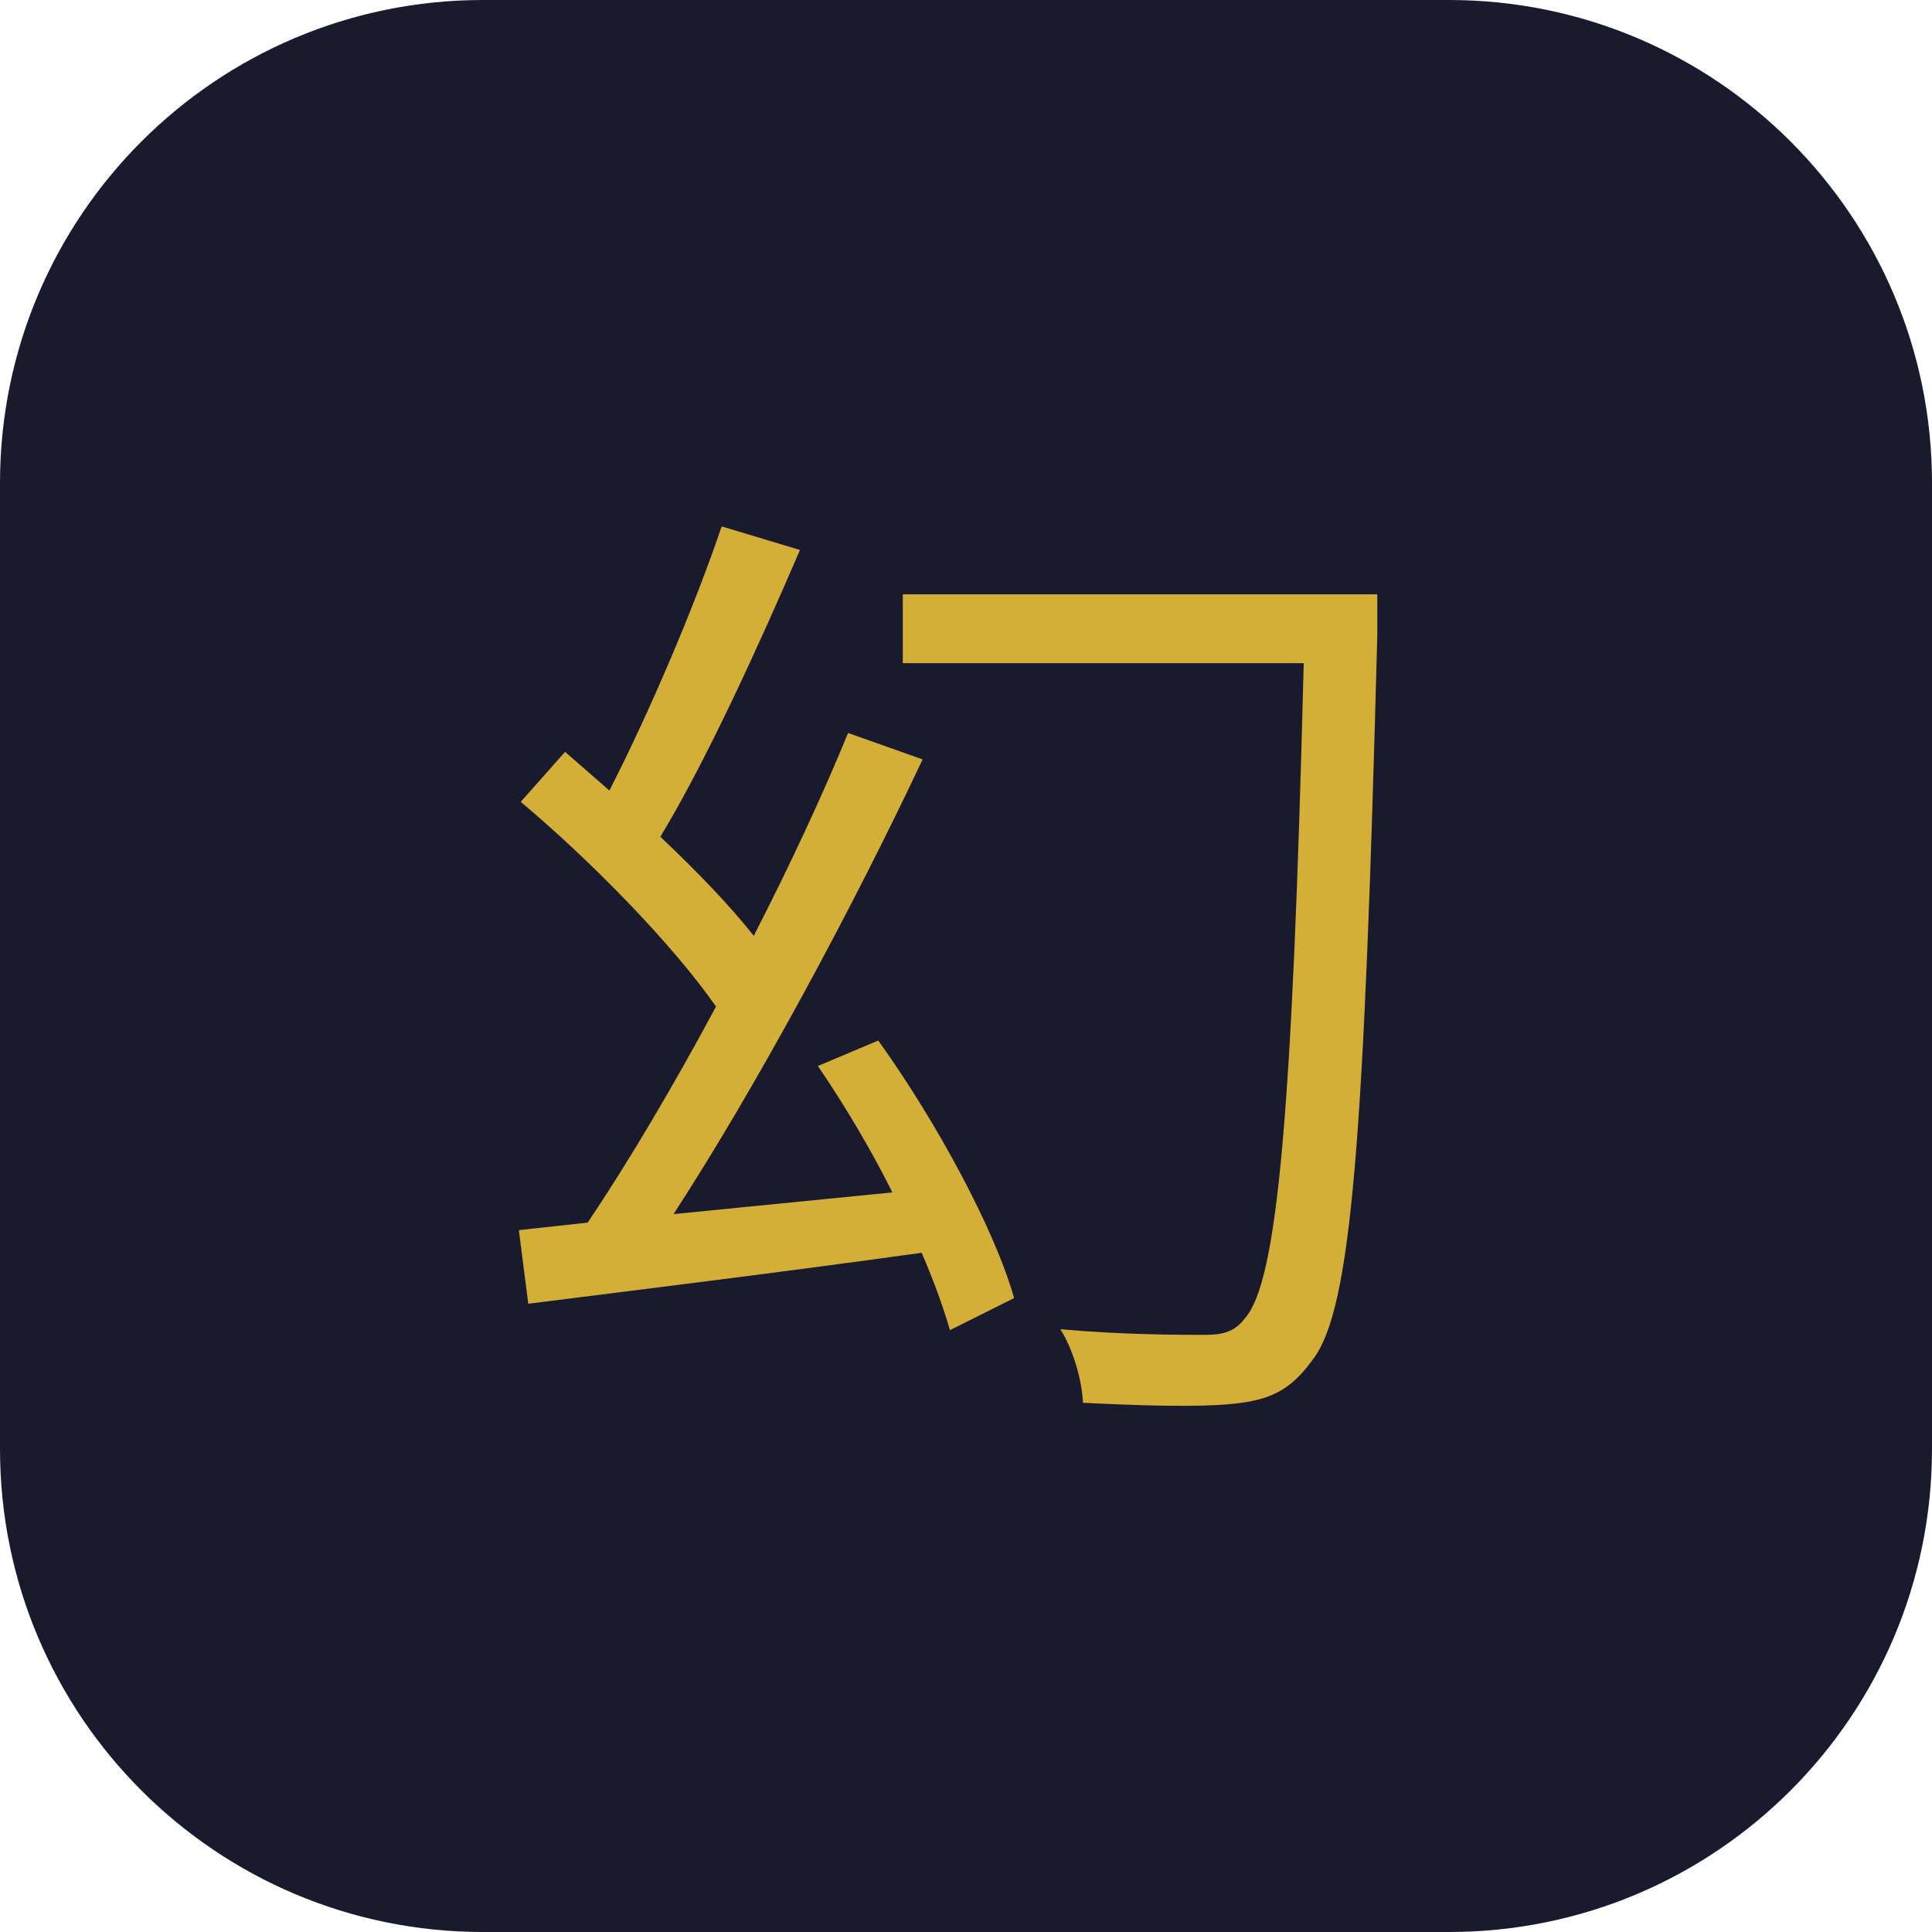
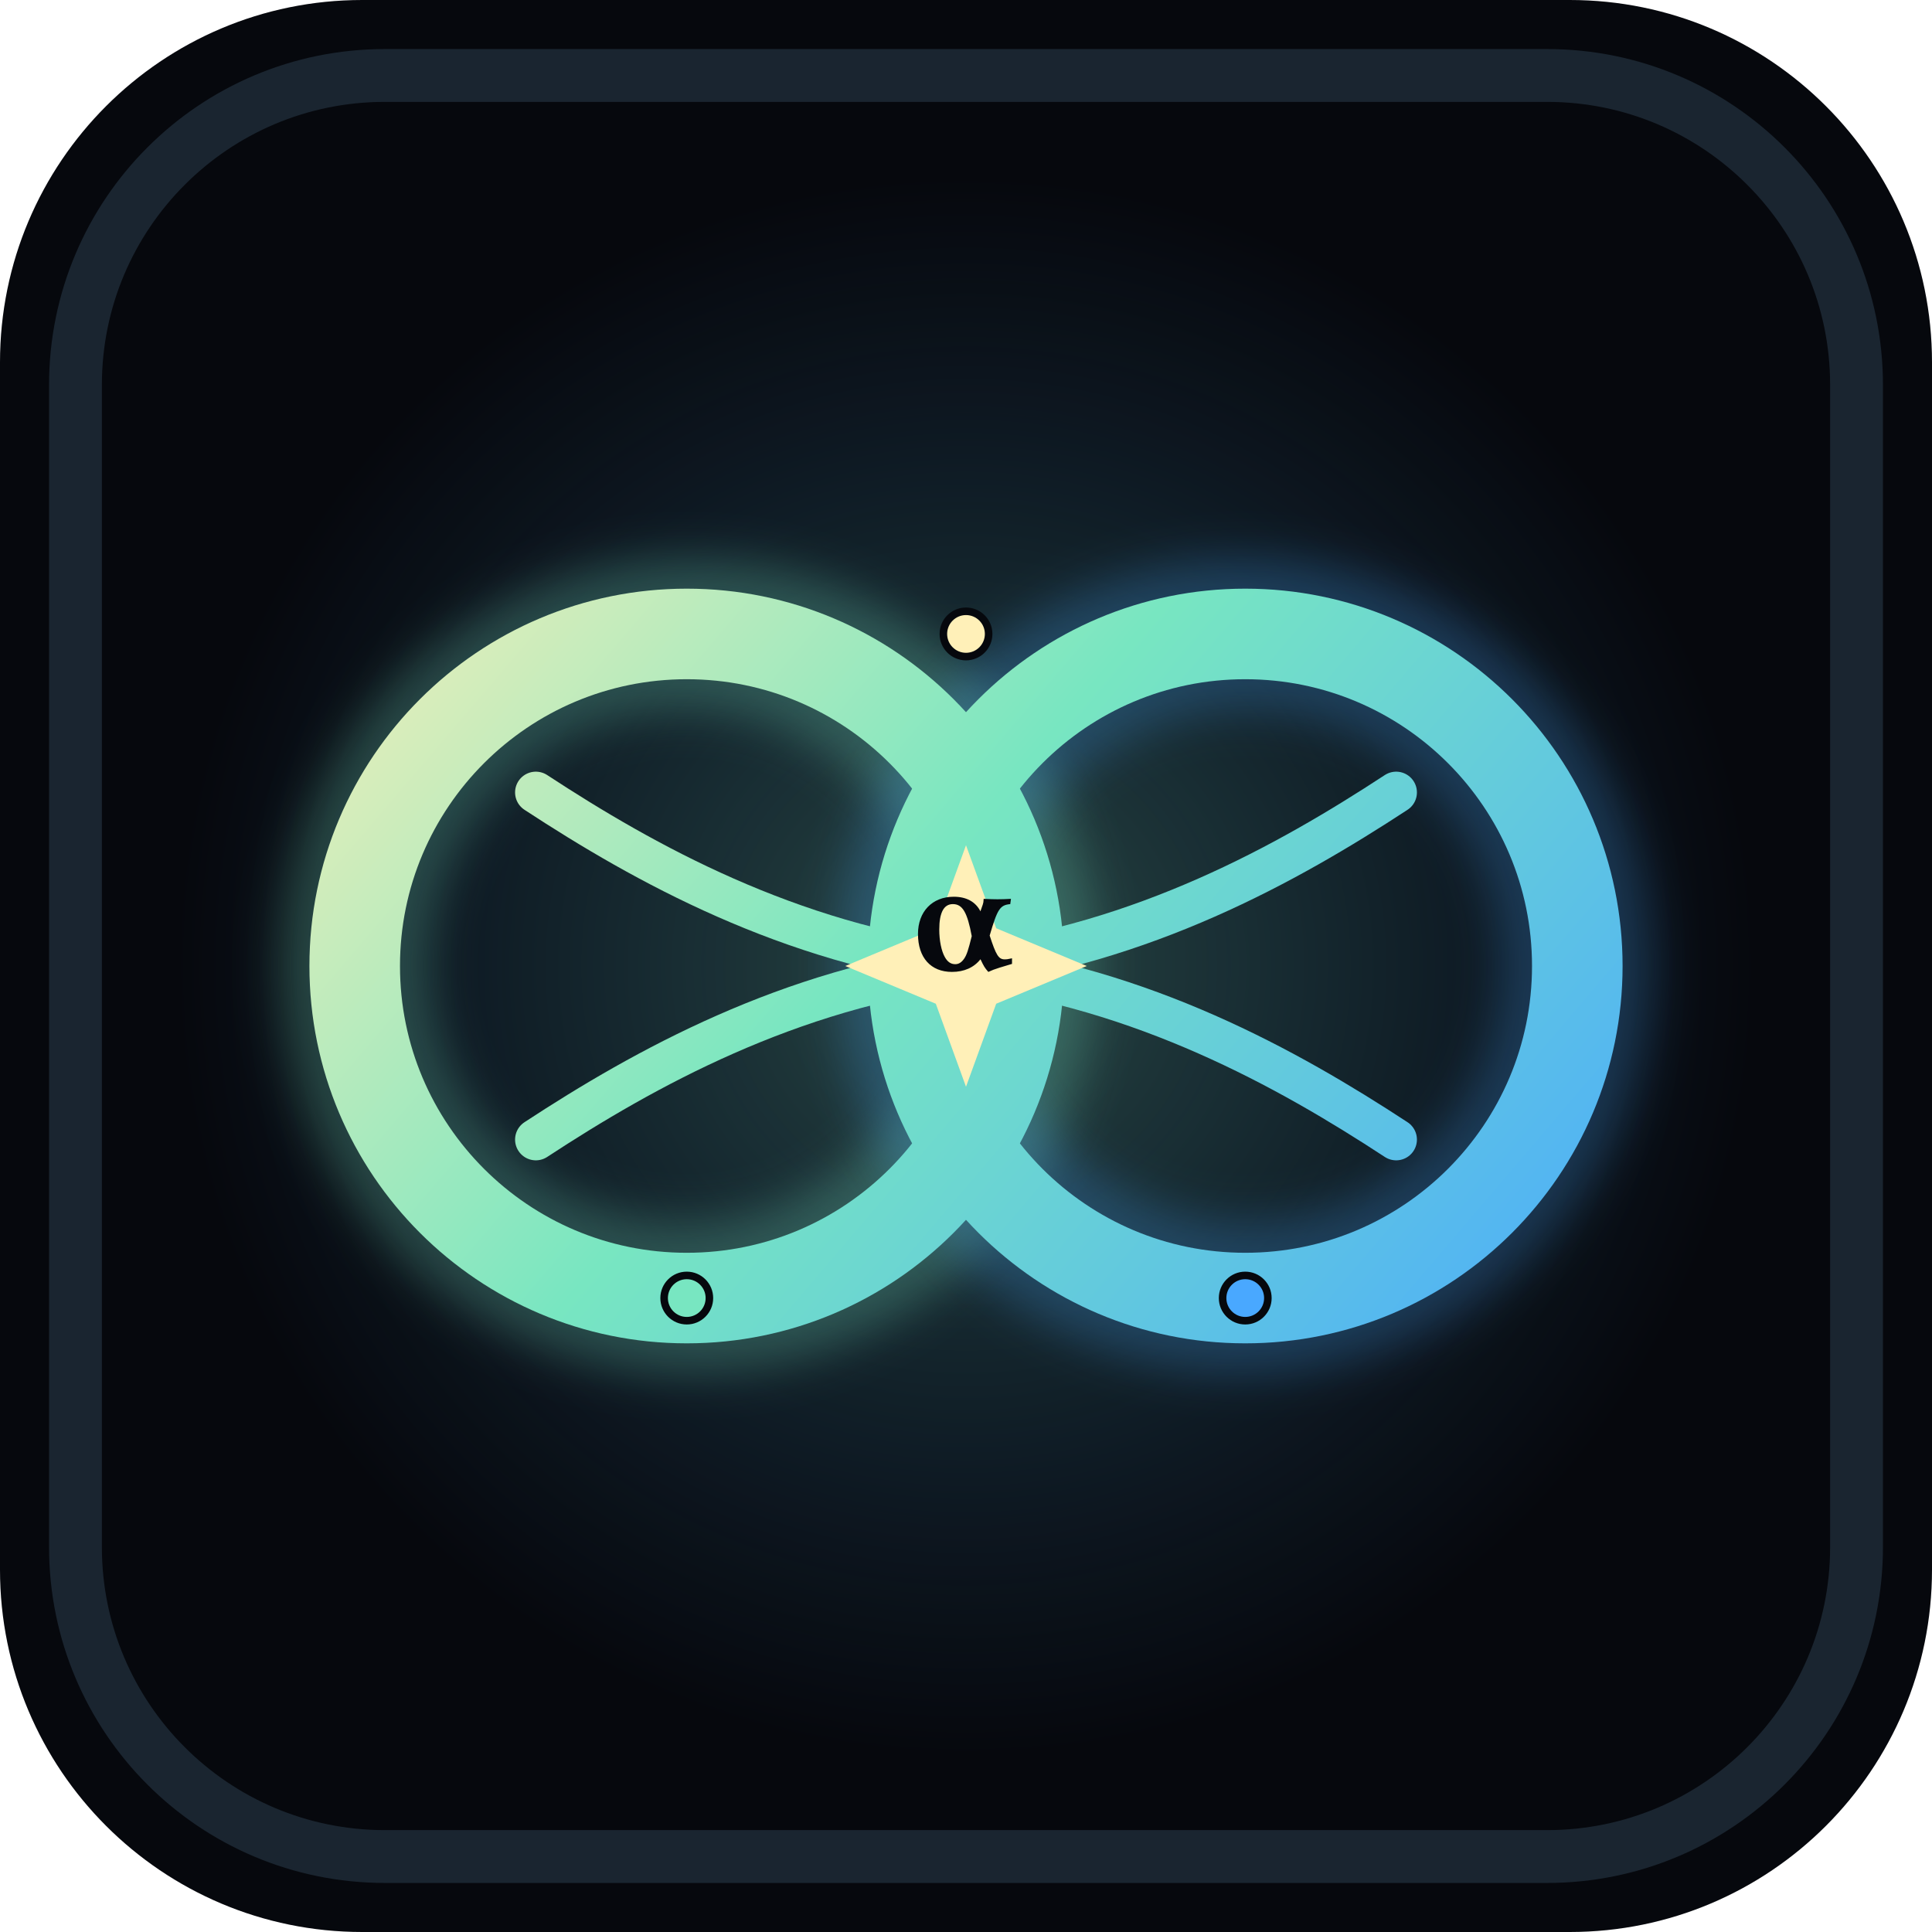
- <svg xmlns="http://www.w3.org/2000/svg" viewBox="0 0 32 32" fill="none">
-   <rect width="32" height="32" rx="8" fill="#1a1a2e" />
-   <text x="16" y="22" font-family="serif" font-size="16" fill="#d4af37" text-anchor="middle">幻</text>
+ <svg xmlns="http://www.w3.org/2000/svg" width="28" height="28" viewBox="0 0 512 512" role="img" aria-labelledby="title desc">
+   <defs>
+     <linearGradient id="ringInk" x1="98" y1="118" x2="414" y2="388" gradientUnits="userSpaceOnUse">
+       <stop offset="0" stop-color="#FFF0B8" />
+       <stop offset="0.45" stop-color="#78E6C1" />
+       <stop offset="1" stop-color="#49A8FF" />
+     </linearGradient>
+     <radialGradient id="quietGlow" cx="0" cy="0" r="1" gradientUnits="userSpaceOnUse" gradientTransform="translate(256 256) rotate(90) scale(210 210)">
+       <stop offset="0" stop-color="#7FF0CF" stop-opacity="0.28" />
+       <stop offset="1" stop-color="#49A8FF" stop-opacity="0" />
+     </radialGradient>
+     <filter id="softAura" x="-28%" y="-28%" width="156%" height="156%" color-interpolation-filters="sRGB">
+       <feGaussianBlur stdDeviation="6" />
+     </filter>
+   </defs>
+   <rect width="512" height="512" rx="96" fill="#06080D" />
+   <rect x="20" y="20" width="472" height="472" rx="82" fill="none" stroke="#1A2530" stroke-width="14" />
+   <circle cx="256" cy="256" r="208" fill="url(#quietGlow)" />
+   <circle cx="182" cy="256" r="88" fill="none" stroke="#7FF0CF" stroke-opacity="0.24" stroke-width="40" filter="url(#softAura)" />
+   <circle cx="330" cy="256" r="88" fill="none" stroke="#49A8FF" stroke-opacity="0.24" stroke-width="40" filter="url(#softAura)" />
+   <circle cx="182" cy="256" r="88" fill="none" stroke="url(#ringInk)" stroke-width="24" />
+   <circle cx="330" cy="256" r="88" fill="none" stroke="url(#ringInk)" stroke-width="24" />
+   <path d="M142 210C171 229 209 250 256 256C303 262 341 283 370 302" fill="none" stroke="url(#ringInk)" stroke-width="11" stroke-linecap="round" />
+   <path d="M142 302C171 283 209 262 256 256C303 250 341 229 370 210" fill="none" stroke="url(#ringInk)" stroke-width="11" stroke-linecap="round" />
+   <circle cx="256" cy="256" r="9" fill="#FFF0B8" />
+   <path d="M256 224L264 246L288 256L264 266L256 288L248 266L224 256L248 246Z" fill="#FFF0B8" />
+   <text x="255" y="248" text-anchor="middle" dominant-baseline="central" font-family="'Palatino Linotype', 'Times New Roman', Georgia, serif" font-size="40" font-weight="900" fill="#06080D">α</text>
+   <circle cx="256" cy="168" r="6" fill="#FFF0B8" stroke="#06080D" stroke-width="2" />
+   <circle cx="182" cy="344" r="6" fill="#78E6C1" stroke="#06080D" stroke-width="2" />
+   <circle cx="330" cy="344" r="6" fill="#49A8FF" stroke="#06080D" stroke-width="2" />
</svg>
